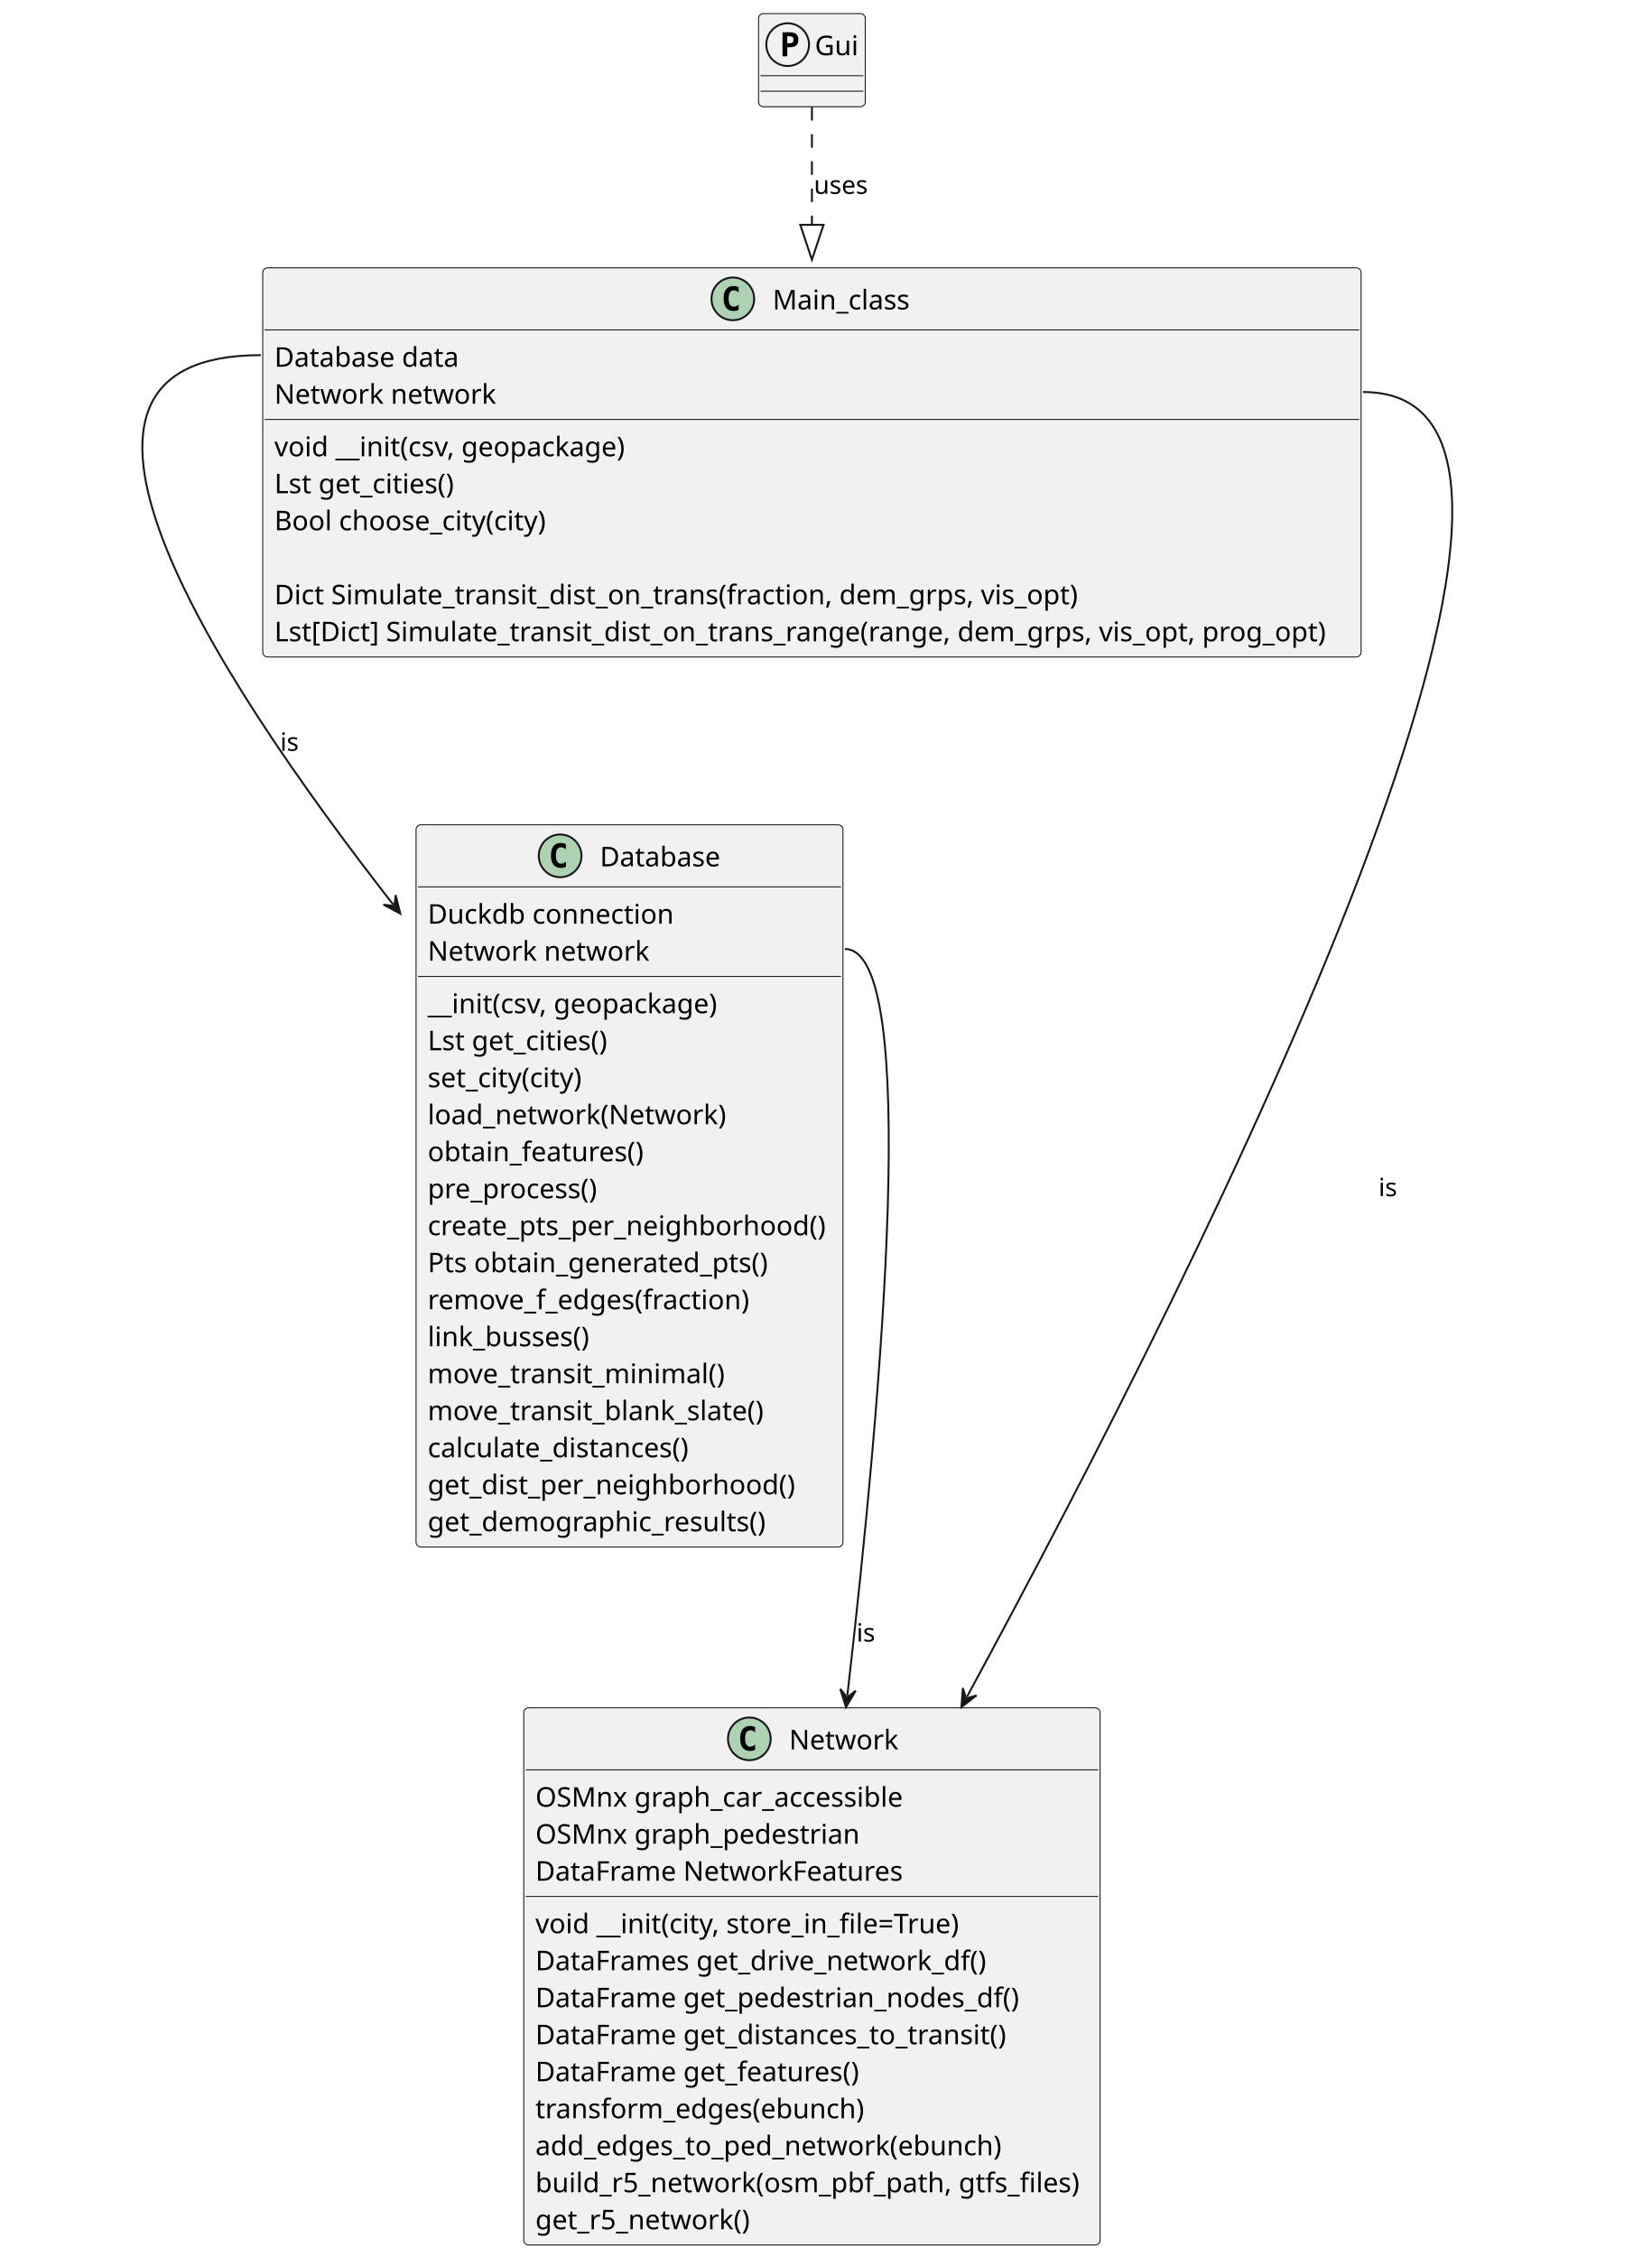
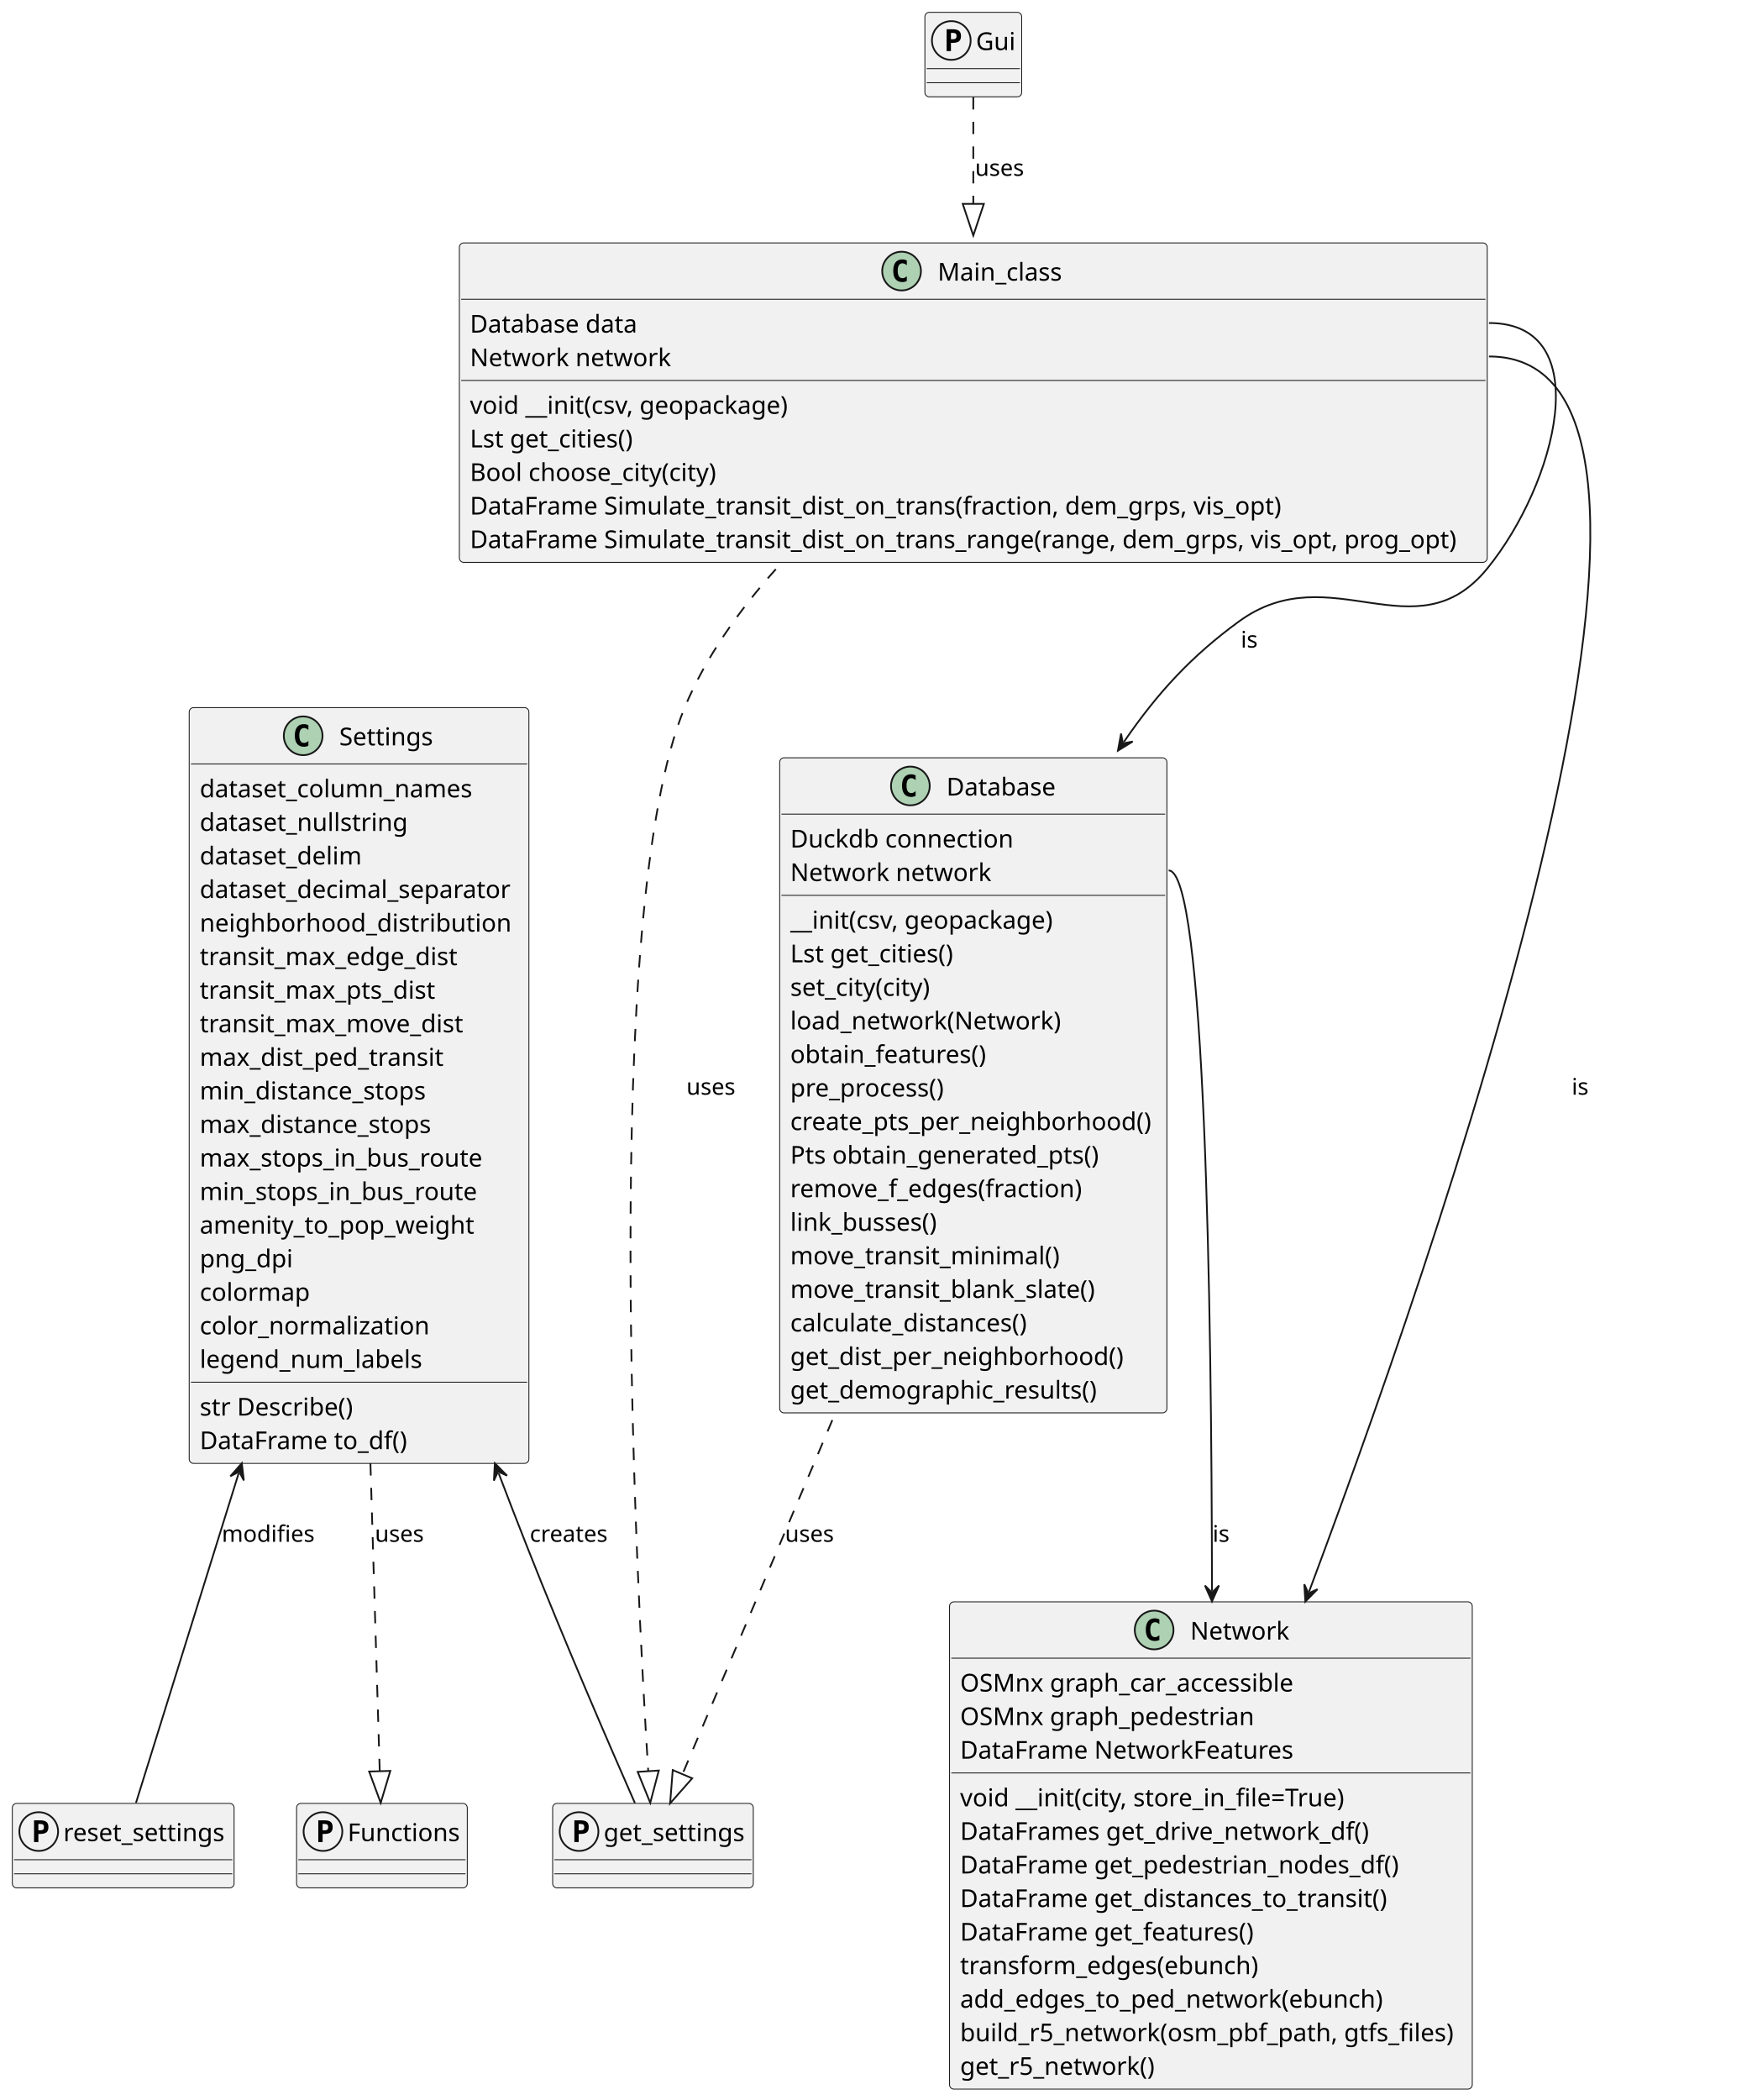
- <svg xmlns="http://www.w3.org/2000/svg" contentStyleType="text/css" height="1163px" preserveAspectRatio="none" style="width:851px;height:1163px;background:#FFFFFF;" version="1.1" viewBox="0 0 851 1163" width="851px" zoomAndPan="magnify">
+ <svg xmlns="http://www.w3.org/2000/svg" contentStyleType="text/css" height="1193px" preserveAspectRatio="none" style="width:995px;height:1193px;background:#FFFFFF;" version="1.1" viewBox="0 0 995 1193" width="995px" zoomAndPan="magnify">
  <defs />
  <g>
    <g id="elem_Main_class">
-       <rect codeLine="6" fill="#F1F1F1" height="200.543" id="Main_class" rx="2.5" ry="2.5" style="stroke:#181818;stroke-width:0.5;" width="566" x="135.4" y="138" />
-       <ellipse cx="377.65" cy="154" fill="#ADD1B2" rx="11" ry="11" style="stroke:#181818;stroke-width:1.0;" />
-       <path d="M380.619,159.641 Q380.041,159.938 379.4,160.078 Q378.759,160.234 378.056,160.234 Q375.556,160.234 374.228,158.594 Q372.916,156.938 372.916,153.812 Q372.916,150.688 374.228,149.031 Q375.556,147.375 378.056,147.375 Q378.759,147.375 379.4,147.531 Q380.056,147.688 380.619,147.984 L380.619,150.703 Q379.994,150.125 379.4,149.859 Q378.806,149.578 378.181,149.578 Q376.837,149.578 376.15,150.656 Q375.462,151.719 375.462,153.812 Q375.462,155.906 376.15,156.984 Q376.837,158.047 378.181,158.047 Q378.806,158.047 379.4,157.781 Q379.994,157.5 380.619,156.922 L380.619,159.641 Z " fill="#000000" />
-       <text fill="#000000" font-family="sans-serif" font-size="14" lengthAdjust="spacing" textLength="73" x="398.15" y="159.432">Main_class</text>
-       <line style="stroke:#181818;stroke-width:0.5;" x1="136.4" x2="700.4" y1="170" y2="170" />
-       <text fill="#000000" font-family="sans-serif" font-size="14" lengthAdjust="spacing" textLength="97" x="141.4" y="188.966">Database data</text>
-       <text fill="#000000" font-family="sans-serif" font-size="14" lengthAdjust="spacing" textLength="114" x="141.4" y="208.034">Network network</text>
-       <line style="stroke:#181818;stroke-width:0.5;" x1="136.4" x2="700.4" y1="216.136" y2="216.136" />
-       <text fill="#000000" font-family="sans-serif" font-size="14" lengthAdjust="spacing" textLength="184" x="141.4" y="235.102">void __init(csv, geopackage)</text>
-       <text fill="#000000" font-family="sans-serif" font-size="14" lengthAdjust="spacing" textLength="94" x="141.4" y="254.17">Lst get_cities()</text>
-       <text fill="#000000" font-family="sans-serif" font-size="14" lengthAdjust="spacing" textLength="140" x="141.4" y="273.238">Bool choose_city(city)</text>
-       <text fill="#000000" font-family="sans-serif" font-size="14" lengthAdjust="spacing" textLength="4" x="141.4" y="292.305"> </text>
-       <text fill="#000000" font-family="sans-serif" font-size="14" lengthAdjust="spacing" textLength="423" x="141.4" y="311.373">Dict Simulate_transit_dist_on_trans(fraction, dem_grps, vis_opt)</text>
-       <text fill="#000000" font-family="sans-serif" font-size="14" lengthAdjust="spacing" textLength="554" x="141.4" y="330.441">Lst[Dict] Simulate_transit_dist_on_trans_range(range, dem_grps, vis_opt, prog_opt)</text>
+       <rect codeLine="6" fill="#F1F1F1" height="181.475" id="Main_class" rx="2.5" ry="2.5" style="stroke:#181818;stroke-width:0.5;" width="584" x="261" y="138" />
+       <ellipse cx="512.25" cy="154" fill="#ADD1B2" rx="11" ry="11" style="stroke:#181818;stroke-width:1.0;" />
+       <path d="M515.219,159.641 Q514.641,159.938 514,160.078 Q513.359,160.234 512.656,160.234 Q510.156,160.234 508.828,158.594 Q507.516,156.938 507.516,153.812 Q507.516,150.688 508.828,149.031 Q510.156,147.375 512.656,147.375 Q513.359,147.375 514,147.531 Q514.656,147.688 515.219,147.984 L515.219,150.703 Q514.594,150.125 514,149.859 Q513.406,149.578 512.781,149.578 Q511.438,149.578 510.75,150.656 Q510.062,151.719 510.062,153.812 Q510.062,155.906 510.75,156.984 Q511.438,158.047 512.781,158.047 Q513.406,158.047 514,157.781 Q514.594,157.5 515.219,156.922 L515.219,159.641 Z " fill="#000000" />
+       <text fill="#000000" font-family="sans-serif" font-size="14" lengthAdjust="spacing" textLength="73" x="532.75" y="159.432">Main_class</text>
+       <line style="stroke:#181818;stroke-width:0.5;" x1="262" x2="844" y1="170" y2="170" />
+       <text fill="#000000" font-family="sans-serif" font-size="14" lengthAdjust="spacing" textLength="97" x="267" y="188.966">Database data</text>
+       <text fill="#000000" font-family="sans-serif" font-size="14" lengthAdjust="spacing" textLength="114" x="267" y="208.034">Network network</text>
+       <line style="stroke:#181818;stroke-width:0.5;" x1="262" x2="844" y1="216.136" y2="216.136" />
+       <text fill="#000000" font-family="sans-serif" font-size="14" lengthAdjust="spacing" textLength="184" x="267" y="235.102">void __init(csv, geopackage)</text>
+       <text fill="#000000" font-family="sans-serif" font-size="14" lengthAdjust="spacing" textLength="94" x="267" y="254.17">Lst get_cities()</text>
+       <text fill="#000000" font-family="sans-serif" font-size="14" lengthAdjust="spacing" textLength="140" x="267" y="273.238">Bool choose_city(city)</text>
+       <text fill="#000000" font-family="sans-serif" font-size="14" lengthAdjust="spacing" textLength="470" x="267" y="292.305">DataFrame Simulate_transit_dist_on_trans(fraction, dem_grps, vis_opt)</text>
+       <text fill="#000000" font-family="sans-serif" font-size="14" lengthAdjust="spacing" textLength="572" x="267" y="311.373">DataFrame Simulate_transit_dist_on_trans_range(range, dem_grps, vis_opt, prog_opt)</text>
    </g>
    <g id="elem_Database">
-       <rect codeLine="20" fill="#F1F1F1" height="372.155" id="Database" rx="2.5" ry="2.5" style="stroke:#181818;stroke-width:0.5;" width="220" x="214.4" y="425" />
-       <ellipse cx="288.65" cy="441" fill="#ADD1B2" rx="11" ry="11" style="stroke:#181818;stroke-width:1.0;" />
-       <path d="M291.619,446.641 Q291.041,446.938 290.4,447.078 Q289.759,447.234 289.056,447.234 Q286.556,447.234 285.228,445.594 Q283.916,443.938 283.916,440.812 Q283.916,437.688 285.228,436.031 Q286.556,434.375 289.056,434.375 Q289.759,434.375 290.4,434.531 Q291.056,434.688 291.619,434.984 L291.619,437.703 Q290.994,437.125 290.4,436.859 Q289.806,436.578 289.181,436.578 Q287.837,436.578 287.15,437.656 Q286.462,438.719 286.462,440.812 Q286.462,442.906 287.15,443.984 Q287.837,445.047 289.181,445.047 Q289.806,445.047 290.4,444.781 Q290.994,444.5 291.619,443.922 L291.619,446.641 Z " fill="#000000" />
-       <text fill="#000000" font-family="sans-serif" font-size="14" lengthAdjust="spacing" textLength="63" x="309.15" y="446.432">Database</text>
-       <line style="stroke:#181818;stroke-width:0.5;" x1="215.4" x2="433.4" y1="457" y2="457" />
-       <text fill="#000000" font-family="sans-serif" font-size="14" lengthAdjust="spacing" textLength="129" x="220.4" y="475.966">Duckdb connection</text>
-       <text fill="#000000" font-family="sans-serif" font-size="14" lengthAdjust="spacing" textLength="114" x="220.4" y="495.034">Network network</text>
-       <line style="stroke:#181818;stroke-width:0.5;" x1="215.4" x2="433.4" y1="503.136" y2="503.136" />
-       <text fill="#000000" font-family="sans-serif" font-size="14" lengthAdjust="spacing" textLength="152" x="220.4" y="522.102">__init(csv, geopackage)</text>
-       <text fill="#000000" font-family="sans-serif" font-size="14" lengthAdjust="spacing" textLength="94" x="220.4" y="541.17">Lst get_cities()</text>
-       <text fill="#000000" font-family="sans-serif" font-size="14" lengthAdjust="spacing" textLength="80" x="220.4" y="560.238">set_city(city)</text>
-       <text fill="#000000" font-family="sans-serif" font-size="14" lengthAdjust="spacing" textLength="153" x="220.4" y="579.306">load_network(Network)</text>
-       <text fill="#000000" font-family="sans-serif" font-size="14" lengthAdjust="spacing" textLength="113" x="220.4" y="598.373">obtain_features()</text>
-       <text fill="#000000" font-family="sans-serif" font-size="14" lengthAdjust="spacing" textLength="89" x="220.4" y="617.441">pre_process()</text>
-       <text fill="#000000" font-family="sans-serif" font-size="14" lengthAdjust="spacing" textLength="208" x="220.4" y="636.509">create_pts_per_neighborhood()</text>
-       <text fill="#000000" font-family="sans-serif" font-size="14" lengthAdjust="spacing" textLength="178" x="220.4" y="655.577">Pts obtain_generated_pts()</text>
-       <text fill="#000000" font-family="sans-serif" font-size="14" lengthAdjust="spacing" textLength="168" x="220.4" y="674.645">remove_f_edges(fraction)</text>
-       <text fill="#000000" font-family="sans-serif" font-size="14" lengthAdjust="spacing" textLength="85" x="220.4" y="693.713">link_busses()</text>
-       <text fill="#000000" font-family="sans-serif" font-size="14" lengthAdjust="spacing" textLength="155" x="220.4" y="712.781">move_transit_minimal()</text>
-       <text fill="#000000" font-family="sans-serif" font-size="14" lengthAdjust="spacing" textLength="175" x="220.4" y="731.849">move_transit_blank_slate()</text>
-       <text fill="#000000" font-family="sans-serif" font-size="14" lengthAdjust="spacing" textLength="138" x="220.4" y="750.917">calculate_distances()</text>
-       <text fill="#000000" font-family="sans-serif" font-size="14" lengthAdjust="spacing" textLength="192" x="220.4" y="769.985">get_dist_per_neighborhood()</text>
-       <text fill="#000000" font-family="sans-serif" font-size="14" lengthAdjust="spacing" textLength="178" x="220.4" y="789.053">get_demographic_results()</text>
+       <rect codeLine="19" fill="#F1F1F1" height="372.155" id="Database" rx="2.5" ry="2.5" style="stroke:#181818;stroke-width:0.5;" width="220" x="443" y="430.5" />
+       <ellipse cx="517.25" cy="446.5" fill="#ADD1B2" rx="11" ry="11" style="stroke:#181818;stroke-width:1.0;" />
+       <path d="M520.219,452.141 Q519.641,452.438 519,452.578 Q518.359,452.734 517.656,452.734 Q515.156,452.734 513.828,451.094 Q512.516,449.438 512.516,446.312 Q512.516,443.188 513.828,441.531 Q515.156,439.875 517.656,439.875 Q518.359,439.875 519,440.031 Q519.656,440.188 520.219,440.484 L520.219,443.203 Q519.594,442.625 519,442.359 Q518.406,442.078 517.781,442.078 Q516.438,442.078 515.75,443.156 Q515.062,444.219 515.062,446.312 Q515.062,448.406 515.75,449.484 Q516.438,450.547 517.781,450.547 Q518.406,450.547 519,450.281 Q519.594,450 520.219,449.422 L520.219,452.141 Z " fill="#000000" />
+       <text fill="#000000" font-family="sans-serif" font-size="14" lengthAdjust="spacing" textLength="63" x="537.75" y="451.932">Database</text>
+       <line style="stroke:#181818;stroke-width:0.5;" x1="444" x2="662" y1="462.5" y2="462.5" />
+       <text fill="#000000" font-family="sans-serif" font-size="14" lengthAdjust="spacing" textLength="129" x="449" y="481.466">Duckdb connection</text>
+       <text fill="#000000" font-family="sans-serif" font-size="14" lengthAdjust="spacing" textLength="114" x="449" y="500.534">Network network</text>
+       <line style="stroke:#181818;stroke-width:0.5;" x1="444" x2="662" y1="508.636" y2="508.636" />
+       <text fill="#000000" font-family="sans-serif" font-size="14" lengthAdjust="spacing" textLength="152" x="449" y="527.602">__init(csv, geopackage)</text>
+       <text fill="#000000" font-family="sans-serif" font-size="14" lengthAdjust="spacing" textLength="94" x="449" y="546.67">Lst get_cities()</text>
+       <text fill="#000000" font-family="sans-serif" font-size="14" lengthAdjust="spacing" textLength="80" x="449" y="565.738">set_city(city)</text>
+       <text fill="#000000" font-family="sans-serif" font-size="14" lengthAdjust="spacing" textLength="153" x="449" y="584.806">load_network(Network)</text>
+       <text fill="#000000" font-family="sans-serif" font-size="14" lengthAdjust="spacing" textLength="113" x="449" y="603.873">obtain_features()</text>
+       <text fill="#000000" font-family="sans-serif" font-size="14" lengthAdjust="spacing" textLength="89" x="449" y="622.941">pre_process()</text>
+       <text fill="#000000" font-family="sans-serif" font-size="14" lengthAdjust="spacing" textLength="208" x="449" y="642.009">create_pts_per_neighborhood()</text>
+       <text fill="#000000" font-family="sans-serif" font-size="14" lengthAdjust="spacing" textLength="178" x="449" y="661.077">Pts obtain_generated_pts()</text>
+       <text fill="#000000" font-family="sans-serif" font-size="14" lengthAdjust="spacing" textLength="168" x="449" y="680.145">remove_f_edges(fraction)</text>
+       <text fill="#000000" font-family="sans-serif" font-size="14" lengthAdjust="spacing" textLength="85" x="449" y="699.213">link_busses()</text>
+       <text fill="#000000" font-family="sans-serif" font-size="14" lengthAdjust="spacing" textLength="155" x="449" y="718.281">move_transit_minimal()</text>
+       <text fill="#000000" font-family="sans-serif" font-size="14" lengthAdjust="spacing" textLength="175" x="449" y="737.349">move_transit_blank_slate()</text>
+       <text fill="#000000" font-family="sans-serif" font-size="14" lengthAdjust="spacing" textLength="138" x="449" y="756.417">calculate_distances()</text>
+       <text fill="#000000" font-family="sans-serif" font-size="14" lengthAdjust="spacing" textLength="192" x="449" y="775.485">get_dist_per_neighborhood()</text>
+       <text fill="#000000" font-family="sans-serif" font-size="14" lengthAdjust="spacing" textLength="178" x="449" y="794.553">get_demographic_results()</text>
    </g>
    <g id="elem_Network">
-       <rect codeLine="43" fill="#F1F1F1" height="276.815" id="Network" rx="2.5" ry="2.5" style="stroke:#181818;stroke-width:0.5;" width="297" x="269.9" y="880" />
-       <ellipse cx="386.15" cy="896" fill="#ADD1B2" rx="11" ry="11" style="stroke:#181818;stroke-width:1.0;" />
-       <path d="M389.119,901.641 Q388.541,901.938 387.9,902.078 Q387.259,902.234 386.556,902.234 Q384.056,902.234 382.728,900.594 Q381.416,898.938 381.416,895.812 Q381.416,892.688 382.728,891.031 Q384.056,889.375 386.556,889.375 Q387.259,889.375 387.9,889.531 Q388.556,889.688 389.119,889.984 L389.119,892.703 Q388.494,892.125 387.9,891.859 Q387.306,891.578 386.681,891.578 Q385.337,891.578 384.65,892.656 Q383.962,893.719 383.962,895.812 Q383.962,897.906 384.65,898.984 Q385.337,900.047 386.681,900.047 Q387.306,900.047 387.9,899.781 Q388.494,899.5 389.119,898.922 L389.119,901.641 Z " fill="#000000" />
-       <text fill="#000000" font-family="sans-serif" font-size="14" lengthAdjust="spacing" textLength="56" x="406.65" y="901.432">Network</text>
-       <line style="stroke:#181818;stroke-width:0.5;" x1="270.9" x2="565.9" y1="912" y2="912" />
-       <text fill="#000000" font-family="sans-serif" font-size="14" lengthAdjust="spacing" textLength="195" x="275.9" y="930.966">OSMnx graph_car_accessible</text>
-       <text fill="#000000" font-family="sans-serif" font-size="14" lengthAdjust="spacing" textLength="172" x="275.9" y="950.034">OSMnx graph_pedestrian</text>
-       <text fill="#000000" font-family="sans-serif" font-size="14" lengthAdjust="spacing" textLength="191" x="275.9" y="969.102">DataFrame NetworkFeatures</text>
-       <line style="stroke:#181818;stroke-width:0.5;" x1="270.9" x2="565.9" y1="977.204" y2="977.204" />
-       <text fill="#000000" font-family="sans-serif" font-size="14" lengthAdjust="spacing" textLength="224" x="275.9" y="996.17">void __init(city, store_in_file=True)</text>
-       <text fill="#000000" font-family="sans-serif" font-size="14" lengthAdjust="spacing" textLength="234" x="275.9" y="1015.238">DataFrames get_drive_network_df()</text>
-       <text fill="#000000" font-family="sans-serif" font-size="14" lengthAdjust="spacing" textLength="253" x="275.9" y="1034.305">DataFrame get_pedestrian_nodes_df()</text>
-       <text fill="#000000" font-family="sans-serif" font-size="14" lengthAdjust="spacing" textLength="246" x="275.9" y="1053.373">DataFrame get_distances_to_transit()</text>
-       <text fill="#000000" font-family="sans-serif" font-size="14" lengthAdjust="spacing" textLength="169" x="275.9" y="1072.441">DataFrame get_features()</text>
-       <text fill="#000000" font-family="sans-serif" font-size="14" lengthAdjust="spacing" textLength="173" x="275.9" y="1091.509">transform_edges(ebunch)</text>
-       <text fill="#000000" font-family="sans-serif" font-size="14" lengthAdjust="spacing" textLength="243" x="275.9" y="1110.577">add_edges_to_ped_network(ebunch)</text>
-       <text fill="#000000" font-family="sans-serif" font-size="14" lengthAdjust="spacing" textLength="285" x="275.9" y="1129.645">build_r5_network(osm_pbf_path, gtfs_files)</text>
-       <text fill="#000000" font-family="sans-serif" font-size="14" lengthAdjust="spacing" textLength="110" x="275.9" y="1148.713">get_r5_network()</text>
+       <rect codeLine="42" fill="#F1F1F1" height="276.815" id="Network" rx="2.5" ry="2.5" style="stroke:#181818;stroke-width:0.5;" width="297" x="539.5" y="910" />
+       <ellipse cx="655.75" cy="926" fill="#ADD1B2" rx="11" ry="11" style="stroke:#181818;stroke-width:1.0;" />
+       <path d="M658.719,931.641 Q658.141,931.938 657.5,932.078 Q656.859,932.234 656.156,932.234 Q653.656,932.234 652.328,930.594 Q651.016,928.938 651.016,925.812 Q651.016,922.688 652.328,921.031 Q653.656,919.375 656.156,919.375 Q656.859,919.375 657.5,919.531 Q658.156,919.688 658.719,919.984 L658.719,922.703 Q658.094,922.125 657.5,921.859 Q656.906,921.578 656.281,921.578 Q654.938,921.578 654.25,922.656 Q653.562,923.719 653.562,925.812 Q653.562,927.906 654.25,928.984 Q654.938,930.047 656.281,930.047 Q656.906,930.047 657.5,929.781 Q658.094,929.5 658.719,928.922 L658.719,931.641 Z " fill="#000000" />
+       <text fill="#000000" font-family="sans-serif" font-size="14" lengthAdjust="spacing" textLength="56" x="676.25" y="931.432">Network</text>
+       <line style="stroke:#181818;stroke-width:0.5;" x1="540.5" x2="835.5" y1="942" y2="942" />
+       <text fill="#000000" font-family="sans-serif" font-size="14" lengthAdjust="spacing" textLength="195" x="545.5" y="960.966">OSMnx graph_car_accessible</text>
+       <text fill="#000000" font-family="sans-serif" font-size="14" lengthAdjust="spacing" textLength="172" x="545.5" y="980.034">OSMnx graph_pedestrian</text>
+       <text fill="#000000" font-family="sans-serif" font-size="14" lengthAdjust="spacing" textLength="191" x="545.5" y="999.102">DataFrame NetworkFeatures</text>
+       <line style="stroke:#181818;stroke-width:0.5;" x1="540.5" x2="835.5" y1="1007.204" y2="1007.204" />
+       <text fill="#000000" font-family="sans-serif" font-size="14" lengthAdjust="spacing" textLength="224" x="545.5" y="1026.17">void __init(city, store_in_file=True)</text>
+       <text fill="#000000" font-family="sans-serif" font-size="14" lengthAdjust="spacing" textLength="234" x="545.5" y="1045.238">DataFrames get_drive_network_df()</text>
+       <text fill="#000000" font-family="sans-serif" font-size="14" lengthAdjust="spacing" textLength="253" x="545.5" y="1064.305">DataFrame get_pedestrian_nodes_df()</text>
+       <text fill="#000000" font-family="sans-serif" font-size="14" lengthAdjust="spacing" textLength="246" x="545.5" y="1083.373">DataFrame get_distances_to_transit()</text>
+       <text fill="#000000" font-family="sans-serif" font-size="14" lengthAdjust="spacing" textLength="169" x="545.5" y="1102.441">DataFrame get_features()</text>
+       <text fill="#000000" font-family="sans-serif" font-size="14" lengthAdjust="spacing" textLength="173" x="545.5" y="1121.509">transform_edges(ebunch)</text>
+       <text fill="#000000" font-family="sans-serif" font-size="14" lengthAdjust="spacing" textLength="243" x="545.5" y="1140.577">add_edges_to_ped_network(ebunch)</text>
+       <text fill="#000000" font-family="sans-serif" font-size="14" lengthAdjust="spacing" textLength="285" x="545.5" y="1159.645">build_r5_network(osm_pbf_path, gtfs_files)</text>
+       <text fill="#000000" font-family="sans-serif" font-size="14" lengthAdjust="spacing" textLength="110" x="545.5" y="1178.713">get_r5_network()</text>
+     </g>
+     <g id="elem_Settings">
+       <rect codeLine="57" fill="#F1F1F1" height="429.358" id="Settings" rx="2.5" ry="2.5" style="stroke:#181818;stroke-width:0.5;" width="193" x="107.5" y="402" />
+       <ellipse cx="172.25" cy="418" fill="#ADD1B2" rx="11" ry="11" style="stroke:#181818;stroke-width:1.0;" />
+       <path d="M175.219,423.641 Q174.641,423.938 174,424.078 Q173.359,424.234 172.656,424.234 Q170.156,424.234 168.828,422.594 Q167.516,420.938 167.516,417.812 Q167.516,414.688 168.828,413.031 Q170.156,411.375 172.656,411.375 Q173.359,411.375 174,411.531 Q174.656,411.688 175.219,411.984 L175.219,414.703 Q174.594,414.125 174,413.859 Q173.406,413.578 172.781,413.578 Q171.438,413.578 170.75,414.656 Q170.062,415.719 170.062,417.812 Q170.062,419.906 170.75,420.984 Q171.438,422.047 172.781,422.047 Q173.406,422.047 174,421.781 Q174.594,421.5 175.219,420.922 L175.219,423.641 Z " fill="#000000" />
+       <text fill="#000000" font-family="sans-serif" font-size="14" lengthAdjust="spacing" textLength="55" x="192.75" y="423.432">Settings</text>
+       <line style="stroke:#181818;stroke-width:0.5;" x1="108.5" x2="299.5" y1="434" y2="434" />
+       <text fill="#000000" font-family="sans-serif" font-size="14" lengthAdjust="spacing" textLength="157" x="113.5" y="452.966">dataset_column_names</text>
+       <text fill="#000000" font-family="sans-serif" font-size="14" lengthAdjust="spacing" textLength="122" x="113.5" y="472.034">dataset_nullstring</text>
+       <text fill="#000000" font-family="sans-serif" font-size="14" lengthAdjust="spacing" textLength="94" x="113.5" y="491.102">dataset_delim</text>
+       <text fill="#000000" font-family="sans-serif" font-size="14" lengthAdjust="spacing" textLength="180" x="113.5" y="510.17">dataset_decimal_separator</text>
+       <text fill="#000000" font-family="sans-serif" font-size="14" lengthAdjust="spacing" textLength="181" x="113.5" y="529.238">neighborhood_distribution</text>
+       <text fill="#000000" font-family="sans-serif" font-size="14" lengthAdjust="spacing" textLength="149" x="113.5" y="548.306">transit_max_edge_dist</text>
+       <text fill="#000000" font-family="sans-serif" font-size="14" lengthAdjust="spacing" textLength="136" x="113.5" y="567.373">transit_max_pts_dist</text>
+       <text fill="#000000" font-family="sans-serif" font-size="14" lengthAdjust="spacing" textLength="151" x="113.5" y="586.441">transit_max_move_dist</text>
+       <text fill="#000000" font-family="sans-serif" font-size="14" lengthAdjust="spacing" textLength="141" x="113.5" y="605.509">max_dist_ped_transit</text>
+       <text fill="#000000" font-family="sans-serif" font-size="14" lengthAdjust="spacing" textLength="131" x="113.5" y="624.577">min_distance_stops</text>
+       <text fill="#000000" font-family="sans-serif" font-size="14" lengthAdjust="spacing" textLength="133" x="113.5" y="643.645">max_distance_stops</text>
+       <text fill="#000000" font-family="sans-serif" font-size="14" lengthAdjust="spacing" textLength="162" x="113.5" y="662.713">max_stops_in_bus_route</text>
+       <text fill="#000000" font-family="sans-serif" font-size="14" lengthAdjust="spacing" textLength="160" x="113.5" y="681.781">min_stops_in_bus_route</text>
+       <text fill="#000000" font-family="sans-serif" font-size="14" lengthAdjust="spacing" textLength="157" x="113.5" y="700.849">amenity_to_pop_weight</text>
+       <text fill="#000000" font-family="sans-serif" font-size="14" lengthAdjust="spacing" textLength="55" x="113.5" y="719.917">png_dpi</text>
+       <text fill="#000000" font-family="sans-serif" font-size="14" lengthAdjust="spacing" textLength="63" x="113.5" y="738.985">colormap</text>
+       <text fill="#000000" font-family="sans-serif" font-size="14" lengthAdjust="spacing" textLength="132" x="113.5" y="758.053">color_normalization</text>
+       <text fill="#000000" font-family="sans-serif" font-size="14" lengthAdjust="spacing" textLength="130" x="113.5" y="777.12">legend_num_labels</text>
+       <line style="stroke:#181818;stroke-width:0.5;" x1="108.5" x2="299.5" y1="785.222" y2="785.222" />
+       <text fill="#000000" font-family="sans-serif" font-size="14" lengthAdjust="spacing" textLength="89" x="113.5" y="804.188">str Describe()</text>
+       <text fill="#000000" font-family="sans-serif" font-size="14" lengthAdjust="spacing" textLength="118" x="113.5" y="823.256">DataFrame to_df()</text>
+     </g>
+     <g id="elem_Functions">
+       <rect codeLine="81" fill="#F1F1F1" height="48" id="Functions" rx="2.5" ry="2.5" style="stroke:#181818;stroke-width:0.5;" width="97" x="168.5" y="1024.5" />
+       <ellipse cx="183.5" cy="1040.5" fill="#F1F1F1" rx="11" ry="11" style="stroke:#181818;stroke-width:1.0;" />
+       <path d="M183.297,1036.172 L183.297,1039.797 L184.297,1039.797 Q185.5,1039.797 185.984,1039.391 Q186.469,1038.984 186.469,1037.984 Q186.469,1036.984 185.984,1036.578 Q185.5,1036.172 184.297,1036.172 L183.297,1036.172 Z M180.844,1034.109 L184.203,1034.109 Q186.766,1034.109 187.891,1035.031 Q189.016,1035.938 189.016,1037.984 Q189.016,1040.031 187.891,1040.953 Q186.766,1041.859 184.203,1041.859 L183.297,1041.859 L183.297,1046.5 L180.844,1046.5 L180.844,1034.109 Z " fill="#000000" />
+       <text fill="#000000" font-family="sans-serif" font-size="14" lengthAdjust="spacing" textLength="65" x="197.5" y="1045.932">Functions</text>
+       <line style="stroke:#181818;stroke-width:0.5;" x1="169.5" x2="264.5" y1="1056.5" y2="1056.5" />
+       <line style="stroke:#181818;stroke-width:0.5;" x1="169.5" x2="264.5" y1="1064.5" y2="1064.5" />
+     </g>
+     <g id="elem_get_settings">
+       <rect codeLine="82" fill="#F1F1F1" height="48" id="get_settings" rx="2.5" ry="2.5" style="stroke:#181818;stroke-width:0.5;" width="114" x="314" y="1024.5" />
+       <ellipse cx="329" cy="1040.5" fill="#F1F1F1" rx="11" ry="11" style="stroke:#181818;stroke-width:1.0;" />
+       <path d="M328.797,1036.172 L328.797,1039.797 L329.797,1039.797 Q331,1039.797 331.484,1039.391 Q331.969,1038.984 331.969,1037.984 Q331.969,1036.984 331.484,1036.578 Q331,1036.172 329.797,1036.172 L328.797,1036.172 Z M326.344,1034.109 L329.703,1034.109 Q332.266,1034.109 333.391,1035.031 Q334.516,1035.938 334.516,1037.984 Q334.516,1040.031 333.391,1040.953 Q332.266,1041.859 329.703,1041.859 L328.797,1041.859 L328.797,1046.5 L326.344,1046.5 L326.344,1034.109 Z " fill="#000000" />
+       <text fill="#000000" font-family="sans-serif" font-size="14" lengthAdjust="spacing" textLength="82" x="343" y="1045.932">get_settings</text>
+       <line style="stroke:#181818;stroke-width:0.5;" x1="315" x2="427" y1="1056.5" y2="1056.5" />
+       <line style="stroke:#181818;stroke-width:0.5;" x1="315" x2="427" y1="1064.5" y2="1064.5" />
+     </g>
+     <g id="elem_reset_settings">
+       <rect codeLine="83" fill="#F1F1F1" height="48" id="reset_settings" rx="2.5" ry="2.5" style="stroke:#181818;stroke-width:0.5;" width="126" x="7" y="1024.5" />
+       <ellipse cx="22" cy="1040.5" fill="#F1F1F1" rx="11" ry="11" style="stroke:#181818;stroke-width:1.0;" />
+       <path d="M21.797,1036.172 L21.797,1039.797 L22.797,1039.797 Q24,1039.797 24.484,1039.391 Q24.969,1038.984 24.969,1037.984 Q24.969,1036.984 24.484,1036.578 Q24,1036.172 22.797,1036.172 L21.797,1036.172 Z M19.344,1034.109 L22.703,1034.109 Q25.266,1034.109 26.391,1035.031 Q27.516,1035.938 27.516,1037.984 Q27.516,1040.031 26.391,1040.953 Q25.266,1041.859 22.703,1041.859 L21.797,1041.859 L21.797,1046.5 L19.344,1046.5 L19.344,1034.109 Z " fill="#000000" />
+       <text fill="#000000" font-family="sans-serif" font-size="14" lengthAdjust="spacing" textLength="94" x="36" y="1045.932">reset_settings</text>
+       <line style="stroke:#181818;stroke-width:0.5;" x1="8" x2="132" y1="1056.5" y2="1056.5" />
+       <line style="stroke:#181818;stroke-width:0.5;" x1="8" x2="132" y1="1064.5" y2="1064.5" />
    </g>
    <g id="elem_Gui">
-       <rect codeLine="59" fill="#F1F1F1" height="48" id="Gui" rx="2.5" ry="2.5" style="stroke:#181818;stroke-width:0.5;" width="55" x="390.9" y="7" />
-       <ellipse cx="405.9" cy="23" fill="#F1F1F1" rx="11" ry="11" style="stroke:#181818;stroke-width:1.0;" />
-       <path d="M405.697,18.672 L405.697,22.297 L406.697,22.297 Q407.9,22.297 408.384,21.891 Q408.869,21.484 408.869,20.484 Q408.869,19.484 408.384,19.078 Q407.9,18.672 406.697,18.672 L405.697,18.672 Z M403.244,16.609 L406.603,16.609 Q409.166,16.609 410.291,17.531 Q411.416,18.438 411.416,20.484 Q411.416,22.531 410.291,23.453 Q409.166,24.359 406.603,24.359 L405.697,24.359 L405.697,29 L403.244,29 L403.244,16.609 Z " fill="#000000" />
-       <text fill="#000000" font-family="sans-serif" font-size="14" lengthAdjust="spacing" textLength="23" x="419.9" y="28.432">Gui</text>
-       <line style="stroke:#181818;stroke-width:0.5;" x1="391.9" x2="444.9" y1="39" y2="39" />
-       <line style="stroke:#181818;stroke-width:0.5;" x1="391.9" x2="444.9" y1="47" y2="47" />
+       <rect codeLine="86" fill="#F1F1F1" height="48" id="Gui" rx="2.5" ry="2.5" style="stroke:#181818;stroke-width:0.5;" width="55" x="525.5" y="7" />
+       <ellipse cx="540.5" cy="23" fill="#F1F1F1" rx="11" ry="11" style="stroke:#181818;stroke-width:1.0;" />
+       <path d="M540.297,18.672 L540.297,22.297 L541.297,22.297 Q542.5,22.297 542.984,21.891 Q543.469,21.484 543.469,20.484 Q543.469,19.484 542.984,19.078 Q542.5,18.672 541.297,18.672 L540.297,18.672 Z M537.844,16.609 L541.203,16.609 Q543.766,16.609 544.891,17.531 Q546.016,18.438 546.016,20.484 Q546.016,22.531 544.891,23.453 Q543.766,24.359 541.203,24.359 L540.297,24.359 L540.297,29 L537.844,29 L537.844,16.609 Z " fill="#000000" />
+       <text fill="#000000" font-family="sans-serif" font-size="14" lengthAdjust="spacing" textLength="23" x="554.5" y="28.432">Gui</text>
+       <line style="stroke:#181818;stroke-width:0.5;" x1="526.5" x2="579.5" y1="39" y2="39" />
+       <line style="stroke:#181818;stroke-width:0.5;" x1="526.5" x2="579.5" y1="47" y2="47" />
    </g>
    <g id="link_Main_class_Database">
-       <path codeLine="64" d="M134.4,183 C6,183 105.256,341.442 202.596,466.052 " fill="none" id="Main_class-to-Database" style="stroke:#181818;stroke-width:1.0;" />
-       <polygon fill="#181818" points="206.29,470.78,203.902,461.225,203.212,466.84,197.597,466.15,206.29,470.78" style="stroke:#181818;stroke-width:1.0;" />
-       <text fill="#000000" font-family="sans-serif" font-size="13" lengthAdjust="spacing" textLength="9" x="144.4" y="386.897">is</text>
+       <path codeLine="91" d="M846,183.5 C908,183.5 884.19,274.95 845,323 C804.51,372.65 755.8,315.29 704,353 C677.11,372.57 657.688,393.538 638.568,421.488 " fill="none" id="Main_class-to-Database" style="stroke:#181818;stroke-width:1.0;" />
+       <polygon fill="#181818" points="635.18,426.44,643.563,421.27,638.003,422.313,636.96,416.753,635.18,426.44" style="stroke:#181818;stroke-width:1.0;" />
+       <text fill="#000000" font-family="sans-serif" font-size="13" lengthAdjust="spacing" textLength="9" x="705" y="367.897">is</text>
    </g>
    <g id="link_Main_class_Network">
-       <path codeLine="65" d="M702.4,202 C844.17,202 624.329,641.805 498.299,874.345 " fill="none" id="Main_class-to-Network" style="stroke:#181818;stroke-width:1.0;" />
-       <polygon fill="#181818" points="495.44,879.62,503.245,873.613,497.822,875.224,496.212,869.801,495.44,879.62" style="stroke:#181818;stroke-width:1.0;" />
-       <text fill="#000000" font-family="sans-serif" font-size="13" lengthAdjust="spacing" textLength="9" x="710.4" y="616.397">is</text>
+       <path codeLine="92" d="M846,202.5 C988.15,202.5 833.352,664.79 743.763,904.24 " fill="none" id="Main_class-to-Network" style="stroke:#181818;stroke-width:1.0;" />
+       <polygon fill="#181818" points="741.66,909.86,748.56,902.832,743.412,905.177,741.067,900.029,741.66,909.86" style="stroke:#181818;stroke-width:1.0;" />
+       <text fill="#000000" font-family="sans-serif" font-size="13" lengthAdjust="spacing" textLength="9" x="893" y="621.897">is</text>
+     </g>
+     <g id="link_Main_class_get_settings">
+       <path codeLine="93" d="M440.82,323.34 C419.9,346.73 400.9,373.38 389,402 C340.96,517.55 361.884,904.506 368.314,1006.216 " fill="none" id="Main_class-to-get_settings" style="stroke:#181818;stroke-width:1.0;stroke-dasharray:7.0,7.0;" />
+       <polygon fill="none" points="369.45,1024.18,374.302,1005.837,362.326,1006.594,369.45,1024.18" style="stroke:#181818;stroke-width:1.0;" />
+       <text fill="#000000" font-family="sans-serif" font-size="13" lengthAdjust="spacing" textLength="27" x="390" y="621.897">uses</text>
+     </g>
+     <g id="link_Database_get_settings">
+       <path codeLine="94" d="M472.91,806.73 C436.76,892.13 405.307,966.454 387.757,1007.914 " fill="none" id="Database-to-get_settings" style="stroke:#181818;stroke-width:1.0;stroke-dasharray:7.0,7.0;" />
+       <polygon fill="none" points="380.74,1024.49,393.282,1010.253,382.231,1005.575,380.74,1024.49" style="stroke:#181818;stroke-width:1.0;" />
+       <text fill="#000000" font-family="sans-serif" font-size="13" lengthAdjust="spacing" textLength="27" x="446" y="875.897">uses</text>
+     </g>
+     <g id="link_Settings_Functions">
+       <path codeLine="95" d="M210.46,831.24 C212.81,908.81 214.615,968.598 215.755,1006.218 " fill="none" id="Settings-to-Functions" style="stroke:#181818;stroke-width:1.0;stroke-dasharray:7.0,7.0;" />
+       <polygon fill="none" points="216.3,1024.21,221.752,1006.037,209.757,1006.4,216.3,1024.21" style="stroke:#181818;stroke-width:1.0;" />
+       <text fill="#000000" font-family="sans-serif" font-size="13" lengthAdjust="spacing" textLength="27" x="213" y="875.897">uses</text>
+     </g>
+     <g id="link_Settings_get_settings">
+       <path codeLine="96" d="M283.299,836.91 C289.569,853.43 293.77,864.2 300,880 C320.52,932 346.6,992.17 360.75,1024.35 " fill="none" id="Settings-backto-get_settings" style="stroke:#181818;stroke-width:1.0;" />
+       <polygon fill="#181818" points="281.17,831.3,280.624,841.134,282.944,835.975,288.103,838.295,281.17,831.3" style="stroke:#181818;stroke-width:1.0;" />
+       <text fill="#000000" font-family="sans-serif" font-size="13" lengthAdjust="spacing" textLength="43" x="301" y="875.897">creates</text>
+     </g>
+     <g id="link_Settings_reset_settings">
+       <path codeLine="97" d="M135.605,836.968 C111.435,914.538 88.98,986.59 77.26,1024.21 " fill="none" id="Settings-backto-reset_settings" style="stroke:#181818;stroke-width:1.0;" />
+       <polygon fill="#181818" points="137.39,831.24,130.894,838.643,135.903,836.014,138.532,841.023,137.39,831.24" style="stroke:#181818;stroke-width:1.0;" />
+       <text fill="#000000" font-family="sans-serif" font-size="13" lengthAdjust="spacing" textLength="51" x="126" y="875.897">modifies</text>
    </g>
    <g id="link_Database_Network">
-       <path codeLine="66" d="M435.4,489 C474.51,489 454.718,717.13 436.648,873.72 " fill="none" id="Database-to-Network" style="stroke:#181818;stroke-width:1.0;" />
-       <polygon fill="#181818" points="435.96,879.68,440.965,871.198,436.533,874.713,433.018,870.281,435.96,879.68" style="stroke:#181818;stroke-width:1.0;" />
-       <text fill="#000000" font-family="sans-serif" font-size="13" lengthAdjust="spacing" textLength="9" x="441.4" y="845.897">is</text>
+       <path codeLine="99" d="M664,494.5 C684.74,494.5 688.413,739.95 688.613,903.74 " fill="none" id="Database-to-Network" style="stroke:#181818;stroke-width:1.0;" />
+       <polygon fill="#181818" points="688.62,909.74,692.609,900.735,688.614,904.74,684.609,900.745,688.62,909.74" style="stroke:#181818;stroke-width:1.0;" />
+       <text fill="#000000" font-family="sans-serif" font-size="13" lengthAdjust="spacing" textLength="9" x="689" y="875.897">is</text>
    </g>
    <g id="link_Gui_Main_class">
-       <path codeLine="68" d="M418.4,55.12 C418.4,74.7 418.4,86.24 418.4,115.85 " fill="none" id="Gui-to-Main_class" style="stroke:#181818;stroke-width:1.0;stroke-dasharray:7.0,7.0;" />
-       <polygon fill="none" points="418.4,133.85,424.4,115.85,412.4,115.85,418.4,133.85" style="stroke:#181818;stroke-width:1.0;" />
-       <text fill="#000000" font-family="sans-serif" font-size="13" lengthAdjust="spacing" textLength="27" x="419.4" y="99.897">uses</text>
+       <path codeLine="101" d="M553,55.19 C553,74.92 553,86.61 553,115.82 " fill="none" id="Gui-to-Main_class" style="stroke:#181818;stroke-width:1.0;stroke-dasharray:7.0,7.0;" />
+       <polygon fill="none" points="553,133.82,559,115.82,547,115.82,553,133.82" style="stroke:#181818;stroke-width:1.0;" />
+       <text fill="#000000" font-family="sans-serif" font-size="13" lengthAdjust="spacing" textLength="27" x="554" y="99.897">uses</text>
    </g>
  </g>
</svg>
